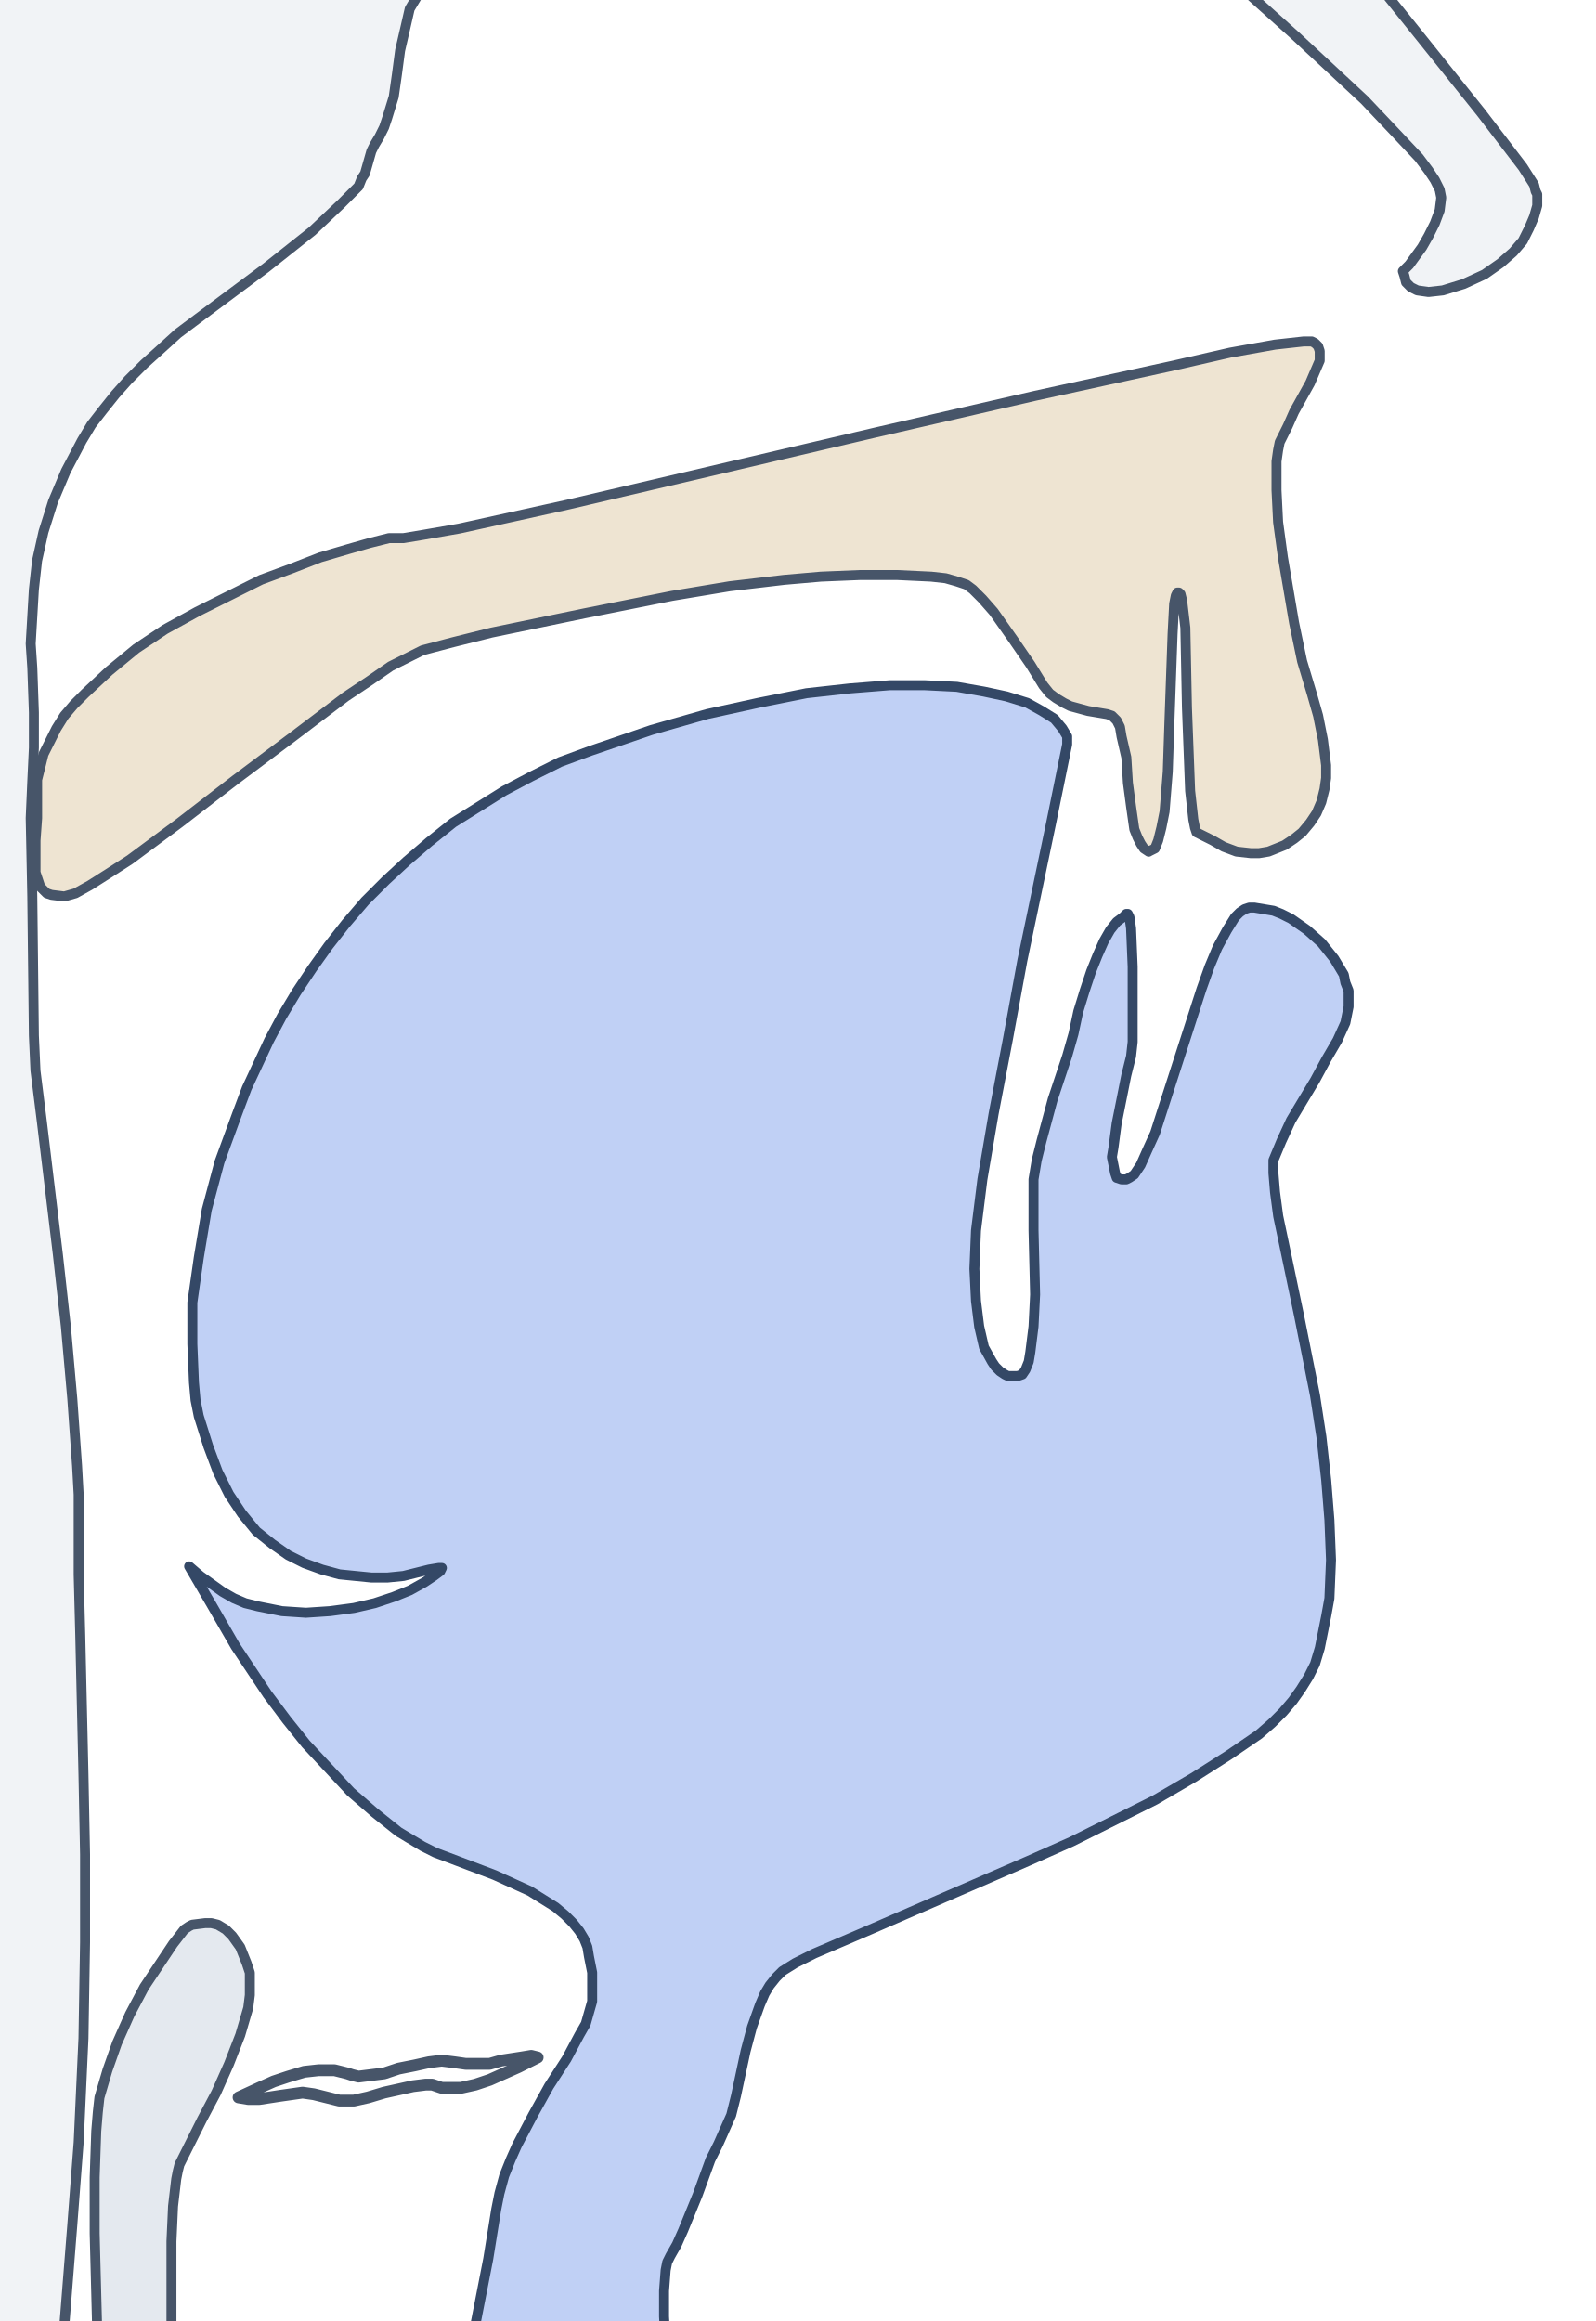
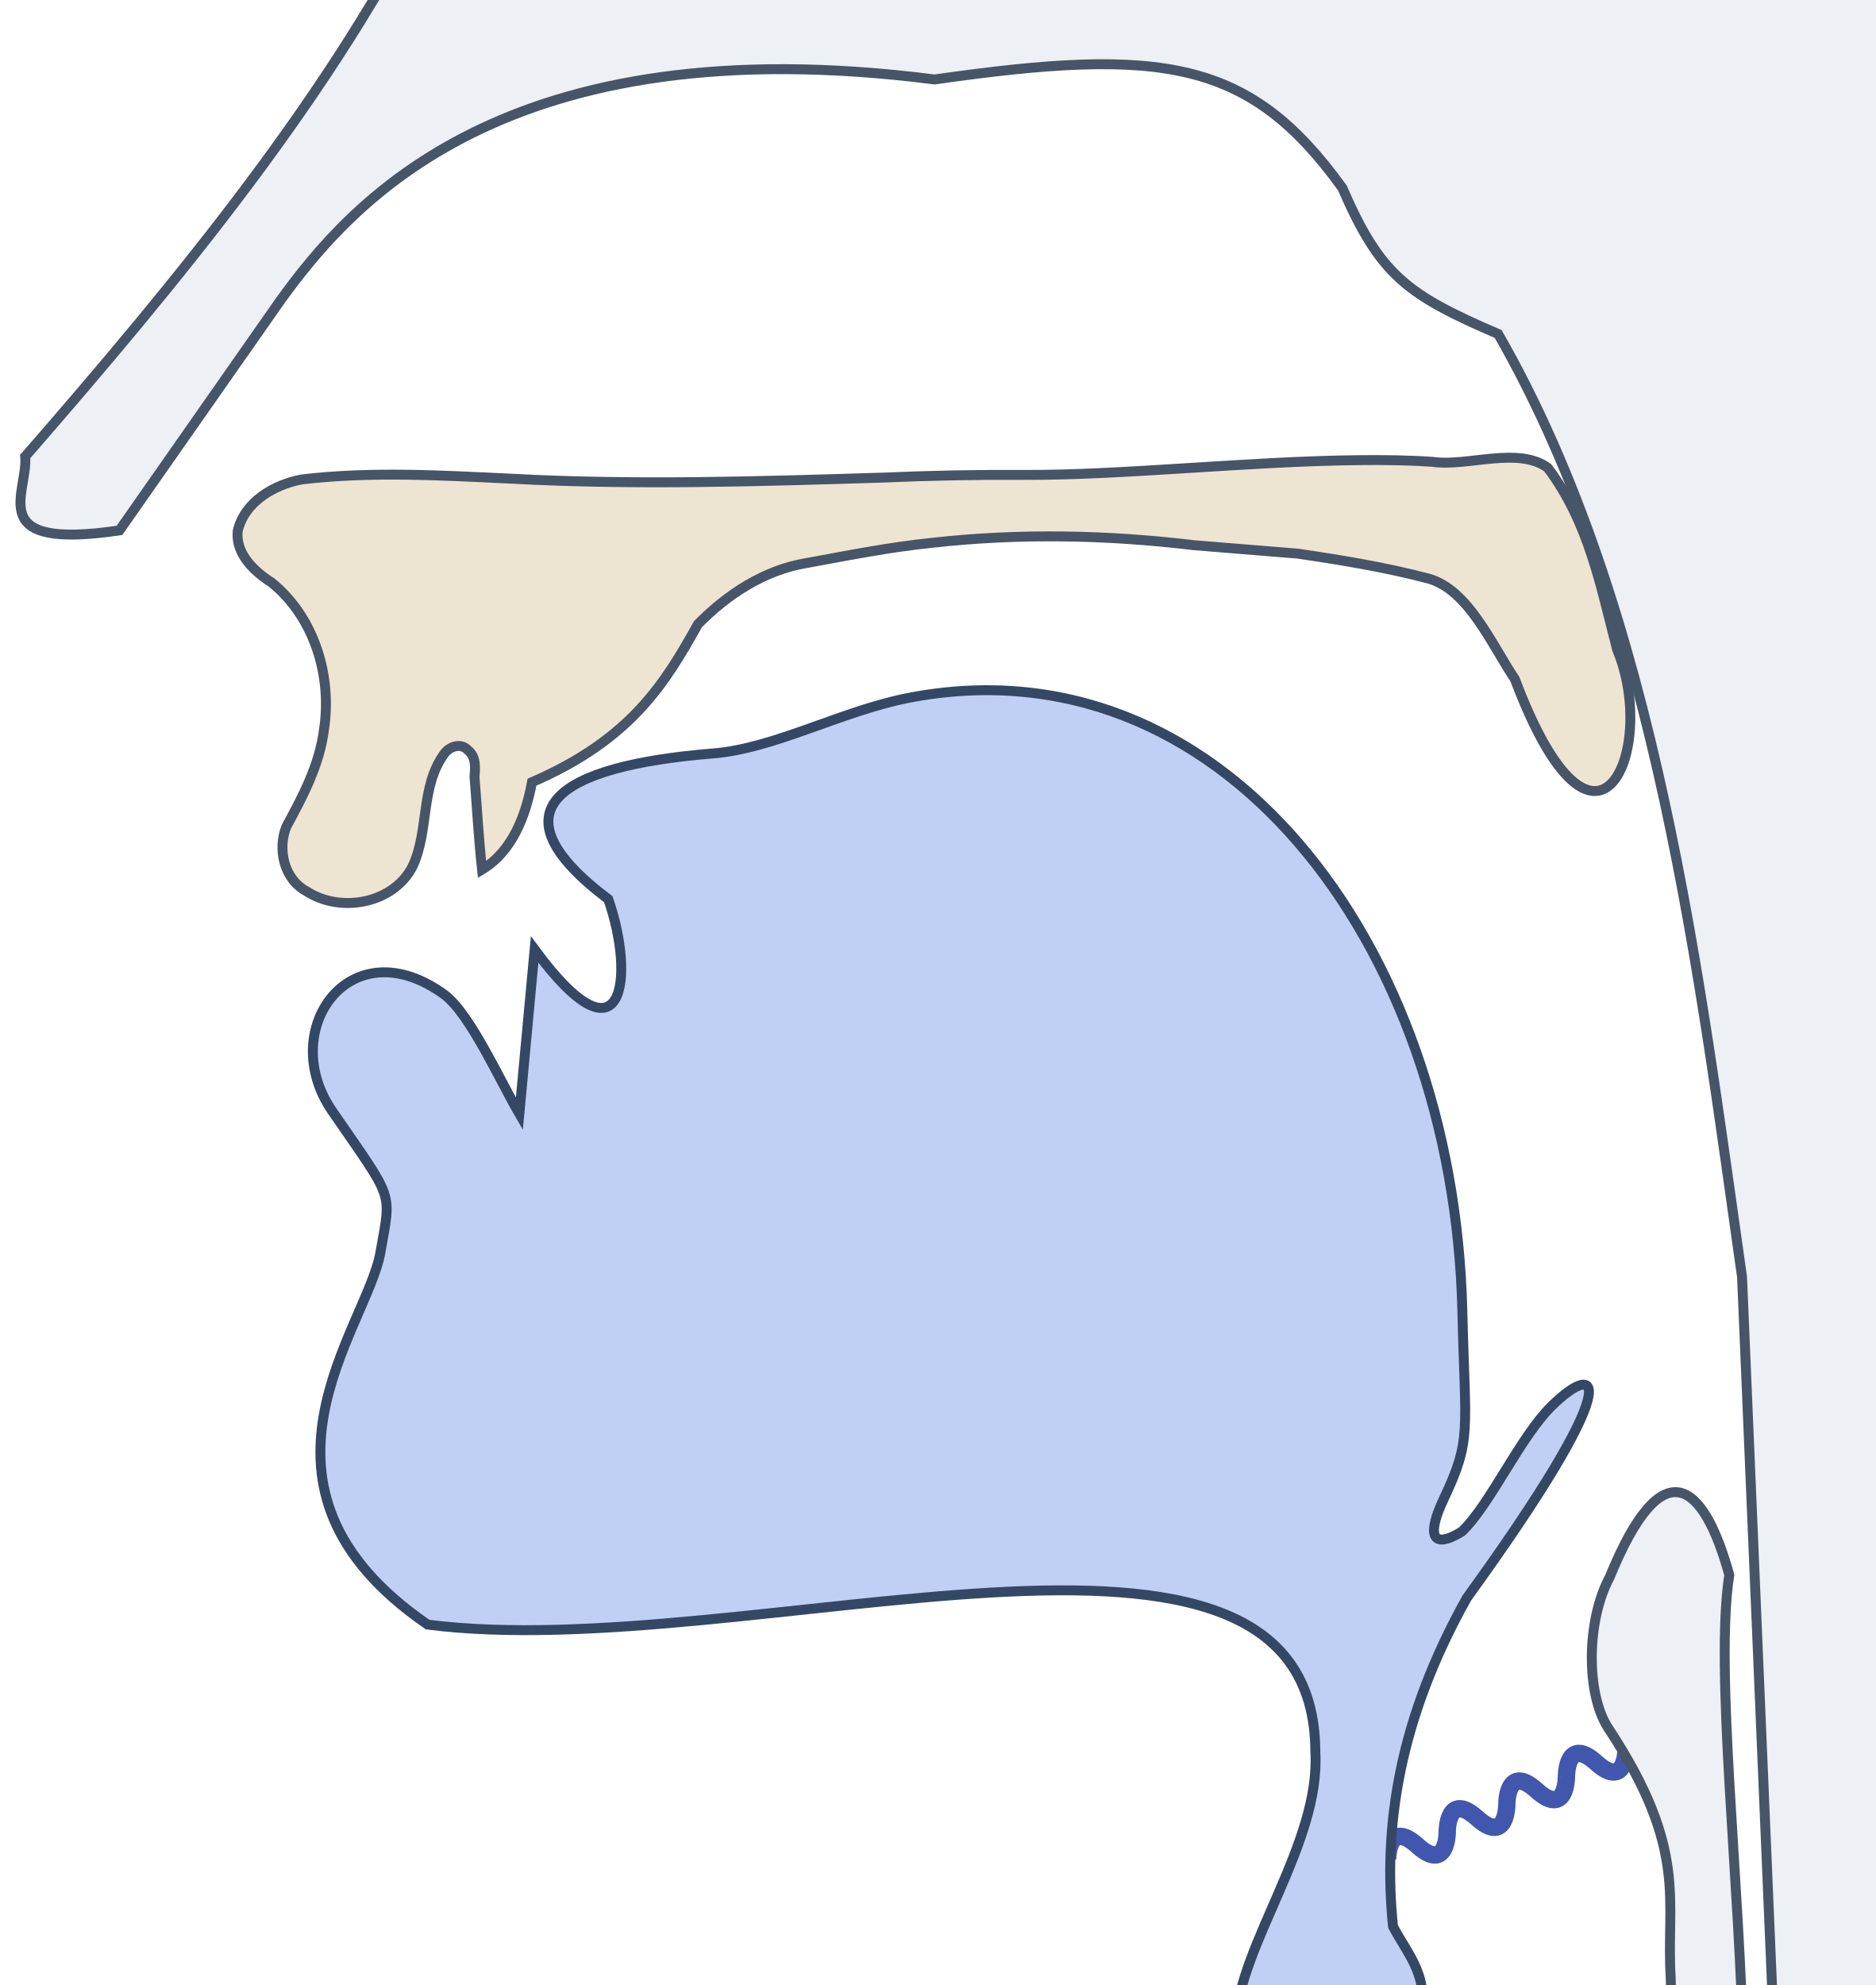
- <svg xmlns="http://www.w3.org/2000/svg" viewBox="88 90 88 128" id="svg2" height="640" width="440" version="1.0">
-   <defs id="defs4">
-     <pattern y="0" x="0" height="6" width="6" patternUnits="userSpaceOnUse" id="WMFhbasepattern" />
-   </defs>
-   <path id="path7" d="m 98.249,244.475 0,0 -0.176,-5.115 -0.441,-11.465 -0.177,-6.262 0,-5.644 0,-2.381 0.088,-1.94 0.176,-1.499 0.088,-0.441 0.088,-0.353 0,0 1.235,-2.469 0.794,-1.499 0.706,-1.587 0.618,-1.588 0.441,-1.499 0.088,-0.706 0,-0.618 0,-0.617 -0.176,-0.529 0,0 -0.353,-0.882 -0.441,-0.617 -0.353,-0.353 -0.441,-0.265 -0.353,-0.088 -0.353,0 -0.706,0.088 0,0 -0.176,0.088 -0.265,0.177 -0.617,0.794 -0.706,1.058 -0.882,1.323 -0.794,1.499 -0.706,1.587 -0.529,1.499 -0.441,1.499 0,0 -0.088,0.794 -0.088,1.058 -0.088,2.558 0,3.087 0.088,3.352 0.176,6.791 0,2.91 0,2.381 0,0 -0.176,9.878 -0.088,5.997 5.027,0 z" style="fill:#e4e9ef;fill-opacity:1;fill-rule:nonzero;stroke:#475569;stroke-width:0.55;stroke-linecap:round;stroke-linejoin:round;stroke-miterlimit:4;stroke-dasharray:none;stroke-opacity:1" />
-   <path id="path9" d="m 88.988,244.475 0,0 1.499,-14.199 1.058,-11.994 0.441,-5.556 0.353,-4.586 0,0 0.264,-5.732 0.088,-5.292 0,-4.851 -0.088,-4.41 -0.176,-7.673 -0.088,-3.352 0,-2.91 0,0 0,-1.499 -0.088,-1.588 -0.264,-3.704 -0.353,-3.969 -0.441,-3.969 -0.882,-7.32 -0.353,-2.822 -0.088,-1.94 0,0 -0.088,-7.673 -0.088,-4.321 0.088,-2.029 0.088,-1.852 0,0 0,-0.97 0,-0.97 -0.088,-2.469 -0.088,-1.323 0.088,-1.499 0.088,-1.499 0.176,-1.587 0.353,-1.588 0.529,-1.676 0.706,-1.676 0.882,-1.676 0.529,-0.882 0.617,-0.794 0.706,-0.882 0.706,-0.794 0.882,-0.882 0.882,-0.794 0.97,-0.882 1.058,-0.794 0,0 3.792,-2.822 2.558,-2.029 1.588,-1.499 0.529,-0.529 0.441,-0.441 0.176,-0.441 0.176,-0.265 0.176,-0.617 0.176,-0.617 0.176,-0.353 0.265,-0.441 0,0 0.264,-0.529 0.176,-0.529 0.353,-1.147 0.176,-1.234 0.176,-1.323 0.265,-1.146 0.264,-1.147 0.264,-0.441 0.265,-0.441 0.353,-0.441 0.441,-0.265 0,0 1.676,-0.794 2.91,-1.058 3.704,-1.411 4.233,-1.411 4.145,-1.323 3.881,-1.058 1.764,-0.441 1.411,-0.265 1.147,-0.176 0.882,0 0,0 1.676,0.264 2.117,0.618 2.558,0.882 2.734,0.97 2.646,1.235 2.646,1.323 1.146,0.617 1.058,0.706 0.97,0.618 0.794,0.706 0,0 3.44,3.087 3.792,3.528 1.587,1.676 1.411,1.499 0.529,0.706 0.353,0.529 0.264,0.529 0.088,0.441 0,0 -0.088,0.706 -0.264,0.706 -0.353,0.706 -0.353,0.618 -0.706,0.97 -0.353,0.353 0,0 0.088,0.264 0.088,0.353 0.265,0.265 0.353,0.176 0.618,0.088 0.794,-0.088 1.146,-0.353 0,0 1.147,-0.529 0.882,-0.618 0.706,-0.617 0.529,-0.617 0.353,-0.706 0.264,-0.618 0.177,-0.618 0,-0.617 0,0 -0.088,-0.176 -0.088,-0.353 -0.617,-0.97 -2.293,-2.998 -3.175,-3.969 -3.616,-4.498 -7.144,-8.731 -2.646,-3.351 -0.794,-1.147 -0.529,-0.794 0,0 -0.264,-0.618 -0.176,-0.617 -0.088,-0.706 -0.088,-0.794 0,-1.676 0.176,-1.764 0.353,-3.881 0.088,-2.028 0,-2.029 0,0 -0.088,-0.97 -0.176,-1.058 -0.441,-1.94 -0.617,-1.852 -0.617,-1.764 -0.706,-1.411 -0.529,-1.147 -0.529,-0.97 0,0 -0.177,-0.706 -0.706,-1.94 -1.146,-2.91 -0.794,-1.852 -0.97,-1.94 -1.058,-2.205 -1.235,-2.205 -1.411,-2.381 -1.587,-2.469 -1.764,-2.558 -1.94,-2.558 -2.117,-2.558 -2.381,-2.558 -2.558,-2.469 -2.734,-2.381 -1.499,-1.147 -1.499,-1.147 -1.587,-1.147 -1.588,-1.058 -1.676,-1.058 -1.764,-0.97 -1.764,-0.97 -1.852,-0.97 -1.94,-0.794 L 108.303,4.674 106.274,3.969 104.157,3.263 102.041,2.646 99.748,2.028 97.455,1.587 95.074,1.147 92.604,0.794 90.135,0.529 87.577,0.353 84.931,0.265 82.197,0.176 79.375,0.265 76.553,0.441 73.643,0.706 70.556,1.058 l -2.999,0.529 -3.175,0.529 -3.263,0.706 0,0 -3.175,0.794 -3.175,0.794 -2.998,0.794 -2.822,0.97 -2.822,0.882 -2.646,0.97 -2.557,0.97 -2.469,1.058 -2.381,1.058 -2.205,1.058 -2.205,1.147 -2.117,1.147 -1.94,1.147 -1.94,1.235 -1.764,1.235 -1.764,1.235 -1.587,1.235 -1.587,1.323 -1.499,1.235 -1.323,1.323 -1.323,1.323 -1.323,1.323 -1.147,1.411 -1.147,1.323 -0.97,1.411 -0.97,1.323 -0.97,1.411 -0.794,1.411 -1.587,2.734 -1.235,2.822 -1.147,2.734 -0.882,2.822 -0.794,2.646 -0.529,2.646 -0.441,2.646 -0.353,2.558 -0.176,2.469 -0.088,2.293 -0.088,2.293 0.088,2.117 0.176,3.881 0.176,3.263 0.176,2.557 0,0 0.176,2.469 0.441,2.999 0.617,3.439 0.794,3.881 1.058,4.057 1.147,4.321 1.411,4.41 1.499,4.41 1.676,4.498 1.764,4.233 1.94,4.057 0.97,1.941 0.97,1.852 1.058,1.764 1.058,1.676 1.058,1.499 1.147,1.411 1.058,1.323 1.147,1.146 1.147,0.97 1.147,0.794 0,0 1.147,0.794 1.147,0.882 1.235,0.882 1.147,1.058 2.381,2.205 2.381,2.469 2.293,2.646 2.205,2.646 2.117,2.734 2.028,2.822 1.852,2.646 1.676,2.558 1.587,2.381 1.323,2.117 1.852,3.351 0.529,1.058 0.264,0.618 0,0 0.177,0.441 0.264,0.618 0.794,1.764 1.058,2.293 0.529,1.411 0.529,1.411 0.441,1.587 0.441,1.676 0.353,1.852 0.265,1.852 0.088,1.852 -0.088,2.028 -0.176,2.029 -0.441,2.117 0,0 -1.323,5.556 -1.676,7.761 -3.881,18.256 -4.763,23.107 45.156,0 z" style="fill:#f1f3f6;fill-opacity:1;fill-rule:nonzero;stroke:#475569;stroke-width:0.55;stroke-linecap:round;stroke-linejoin:round;stroke-miterlimit:4;stroke-dasharray:none;stroke-opacity:1" />
-   <path id="path11" d="m 112.095,205.052 0,0 -0.265,-0.088 -0.353,0 -0.706,0.088 -0.794,0.177 -0.794,0.176 -0.882,0.265 -0.794,0.176 -0.794,0 -0.353,-0.088 -0.353,-0.088 0,0 -0.706,-0.176 -0.617,-0.088 -0.618,0.088 -0.618,0.088 -1.146,0.176 -0.618,0 -0.529,-0.088 0,0 1.146,-0.529 0.794,-0.353 0.794,-0.264 0.882,-0.265 0.794,-0.088 0.882,0 0.353,0.088 0.353,0.088 0,0 0.264,0.088 0.353,0.088 0.706,-0.088 0.706,-0.088 0.794,-0.264 0.882,-0.176 0.794,-0.176 0.706,-0.088 0.706,0.088 0,0 0.617,0.088 0.706,0 0.618,0 0.618,-0.177 1.146,-0.176 0.529,-0.088 0.353,0.088 0,0 -1.058,0.529 -1.587,0.706 -0.794,0.265 -0.794,0.176 -0.706,0 -0.353,0 -0.264,-0.088 0,0 z" style="fill:none;stroke:#475569;stroke-width:0.65;stroke-linecap:round;stroke-linejoin:round;stroke-miterlimit:4;stroke-dasharray:none;stroke-opacity:1" />
-   <path id="path13" d="m 151.342,136.966 0,0 0.176,-0.088 0.176,-0.088 0.176,-0.441 0.176,-0.706 0.176,-0.882 0.176,-2.205 0.088,-2.646 0.177,-4.939 0.088,-1.676 0.088,-0.441 0.088,-0.176 0,0 0.088,0 0.088,0.088 0.088,0.353 0.177,1.499 0.088,4.41 0.176,4.586 0.176,1.587 0.088,0.441 0.088,0.264 0,0 0.882,0.441 0.618,0.353 0.706,0.264 0.794,0.088 0.441,0 0.529,-0.088 0.441,-0.176 0.441,-0.177 0.529,-0.353 0.441,-0.353 0,0 0.441,-0.529 0.353,-0.529 0.265,-0.617 0.176,-0.706 0.088,-0.617 0,-0.706 -0.177,-1.411 -0.264,-1.323 -0.353,-1.235 -0.529,-1.764 0,0 -0.441,-2.117 -0.618,-3.616 -0.265,-1.94 -0.088,-1.764 0,-1.588 0.088,-0.617 0.088,-0.441 0,0 0.441,-0.882 0.353,-0.794 0.882,-1.587 0.265,-0.618 0.265,-0.617 0,-0.529 -0.088,-0.265 -0.176,-0.176 0,0 -0.176,-0.088 -0.441,0 -1.587,0.176 -2.469,0.441 -3.087,0.706 -7.673,1.676 -8.819,2.029 -16.933,3.969 -5.997,1.323 -2.028,0.353 -1.058,0.176 0,0 -0.794,0 -1.058,0.265 -1.234,0.353 -1.499,0.441 -1.587,0.618 -1.676,0.618 -1.764,0.882 -1.764,0.882 -1.764,0.97 -1.587,1.058 -1.499,1.235 -1.323,1.235 -0.618,0.617 -0.529,0.618 -0.441,0.706 -0.353,0.706 -0.353,0.706 -0.176,0.706 -0.177,0.706 0,0.794 0,0 0,1.323 -0.088,1.235 0,0.97 0,0.794 0.176,0.529 0.088,0.265 0.176,0.176 0.177,0.177 0.264,0.088 0.706,0.088 0,0 0.617,-0.176 0.794,-0.441 0.97,-0.617 1.235,-0.794 2.734,-2.028 3.087,-2.381 3.175,-2.381 2.911,-2.205 1.323,-0.882 1.147,-0.794 1.058,-0.529 0.706,-0.353 0,0 1.676,-0.441 2.117,-0.529 5.116,-1.058 4.851,-0.97 3.175,-0.529 0,0 2.999,-0.353 2.029,-0.177 2.117,-0.088 2.117,0 1.852,0.088 0.794,0.088 0.618,0.176 0.529,0.176 0.353,0.264 0,0 0.529,0.529 0.618,0.706 1.058,1.499 0.97,1.411 0.706,1.146 0,0 0.353,0.441 0.353,0.264 0.441,0.265 0.353,0.176 0.97,0.264 1.058,0.177 0,0 0.264,0.088 0.265,0.265 0.176,0.353 0.088,0.529 0.264,1.147 0.088,1.411 0.176,1.323 0.177,1.235 0.176,0.441 0.177,0.353 0.176,0.265 0.265,0.176 0,0 z" style="fill:#eee4d2;fill-opacity:1;fill-rule:nonzero;stroke:#475569;stroke-width:0.55;stroke-linecap:round;stroke-linejoin:round;stroke-miterlimit:4;stroke-dasharray:none;stroke-opacity:1" />
-   <path id="path15" d="m 122.237,244.475 0,0 1.235,-7.673 0.97,-6.173 0.353,-2.558 0.176,-1.94 0,0 0,-1.587 0,-1.764 -0.264,-3.439 -0.088,-1.588 0,-1.411 0.088,-1.146 0.088,-0.441 0.176,-0.353 0,0 0.353,-0.618 0.353,-0.794 0.794,-1.941 0.706,-1.94 0.441,-0.882 0.353,-0.794 0,0 0.353,-0.794 0.264,-1.058 0.529,-2.469 0.353,-1.323 0.441,-1.235 0.265,-0.617 0.265,-0.441 0.353,-0.441 0.353,-0.353 0,0 0.706,-0.441 1.058,-0.529 3.087,-1.323 4.057,-1.764 4.674,-2.029 2.381,-1.058 2.293,-1.146 2.293,-1.147 2.117,-1.235 1.94,-1.235 1.676,-1.147 0.706,-0.617 0.618,-0.617 0.529,-0.618 0.441,-0.618 0,0 0.441,-0.706 0.353,-0.706 0.265,-0.882 0.176,-0.882 0.177,-0.882 0.176,-0.97 0.088,-2.117 -0.088,-2.205 -0.176,-2.205 -0.265,-2.381 -0.353,-2.293 -0.882,-4.409 -0.794,-3.793 -0.353,-1.676 -0.176,-1.323 -0.088,-1.058 0,-0.706 0,0 0.441,-1.058 0.529,-1.147 1.323,-2.205 0.618,-1.146 0.617,-1.058 0.441,-0.97 0.088,-0.441 0.088,-0.441 0,0 0,-0.441 0,-0.441 -0.176,-0.441 -0.088,-0.441 -0.529,-0.882 -0.706,-0.882 -0.794,-0.706 -0.882,-0.617 -0.529,-0.265 -0.441,-0.176 -0.529,-0.088 -0.529,-0.088 0,0 -0.264,0 -0.265,0.088 -0.265,0.177 -0.264,0.264 -0.441,0.706 -0.529,0.97 -0.441,1.058 -0.441,1.235 -0.882,2.734 -0.882,2.734 -0.794,2.469 -0.441,0.97 -0.353,0.794 -0.353,0.529 -0.265,0.176 -0.176,0.088 0,0 -0.264,0 -0.265,-0.088 -0.088,-0.264 -0.088,-0.441 -0.088,-0.441 0.088,-0.529 0.176,-1.323 0.529,-2.646 0.264,-1.058 0.088,-0.794 0,0 0,-4.145 -0.088,-2.117 -0.088,-0.617 -0.088,-0.176 -0.088,0 0,0 -0.176,0.176 -0.353,0.264 -0.353,0.441 -0.353,0.617 -0.353,0.794 -0.353,0.882 -0.353,1.058 -0.353,1.146 0,0 -0.265,1.235 -0.353,1.234 -0.794,2.381 -0.618,2.293 -0.264,1.058 -0.176,1.058 0,0 0,1.235 0,1.587 0.088,3.528 -0.088,1.764 -0.176,1.411 -0.088,0.529 -0.176,0.441 -0.177,0.265 -0.264,0.088 0,0 -0.264,0 -0.265,0 -0.176,-0.088 -0.264,-0.176 -0.265,-0.264 -0.176,-0.265 -0.441,-0.794 -0.264,-1.147 -0.176,-1.411 -0.088,-1.764 0.088,-2.117 0,0 0.353,-2.822 0.618,-3.616 0.794,-4.145 0.794,-4.322 1.588,-7.584 0.882,-4.322 0,0 0,-0.441 -0.264,-0.441 -0.441,-0.529 -0.706,-0.441 -0.794,-0.441 -1.146,-0.353 -1.235,-0.265 -1.499,-0.264 -1.764,-0.088 -1.94,0 -2.205,0.177 -2.381,0.264 -2.646,0.529 -2.822,0.618 -3.087,0.882 -3.351,1.147 0,0 -1.676,0.617 -1.587,0.794 -1.499,0.794 -1.411,0.882 -1.411,0.882 -1.323,1.058 -1.235,1.058 -1.146,1.058 -1.147,1.146 -1.058,1.235 -0.97,1.235 -0.882,1.235 -0.882,1.323 -0.794,1.323 -0.706,1.323 -0.617,1.323 -0.618,1.323 -0.529,1.411 -0.97,2.646 -0.706,2.646 -0.441,2.646 -0.353,2.469 0,2.293 0.088,2.117 0.088,0.97 0.176,0.882 0,0 0.529,1.676 0.529,1.411 0.617,1.235 0.706,1.058 0.794,0.97 0.882,0.706 0.882,0.617 0.882,0.441 0.97,0.353 0.97,0.264 0.882,0.088 0.882,0.088 0.882,0 0.882,-0.088 0.706,-0.176 0.706,-0.176 0,0 0.529,-0.088 0.176,0 0,0 -0.088,0.177 -0.353,0.264 -0.529,0.353 -0.794,0.441 -0.882,0.353 -1.058,0.353 -1.146,0.264 -1.323,0.176 -1.323,0.088 -1.323,-0.088 -1.323,-0.265 -0.706,-0.176 -0.618,-0.265 -0.618,-0.353 -0.617,-0.441 -0.617,-0.441 -0.618,-0.529 0,0 1.235,2.117 1.323,2.293 1.764,2.646 1.058,1.411 1.058,1.323 1.235,1.323 1.234,1.323 1.323,1.147 1.323,1.058 1.323,0.794 0.706,0.353 0.706,0.264 0,0 2.558,0.97 1.94,0.882 0.706,0.441 0.706,0.441 0.529,0.441 0.441,0.441 0.353,0.441 0.265,0.441 0.176,0.441 0.088,0.529 0.176,0.882 0,1.058 0,0 0,0.529 -0.176,0.618 -0.176,0.617 -0.353,0.617 -0.706,1.323 -0.97,1.499 -0.882,1.588 -0.882,1.676 -0.353,0.794 -0.353,0.882 -0.264,0.97 -0.176,0.882 0,0 -0.441,2.734 -0.794,4.057 -2.293,10.407 -2.293,9.878 -0.882,3.616 -0.529,1.94 14.111,0 z" style="fill:#c0d0f5;fill-opacity:1;fill-rule:nonzero;stroke:#344866;stroke-width:0.55;stroke-linecap:round;stroke-linejoin:round;stroke-miterlimit:4;stroke-dasharray:none;stroke-opacity:1" />
+ <svg xmlns="http://www.w3.org/2000/svg" width="378" height="400" version="1.1" style="fill:#edf0f4;stroke-width:2;stroke:#475569" viewBox="0 0 378 400">
+   <path d="m279.66 374.71s-0.052-8.264 6.005-2.786c6.058 5.478 6.005-2.786 6.005-2.786m24.022-11.146s-0.052-8.264 6.005-2.786c6.058 5.478 6.005-2.786 6.005-2.786m-24.022 11.146s-0.052-8.264 6.005-2.786c6.058 5.478 6.005-2.786 6.005-2.786m-24.022 11.146s-0.052-8.264 6.005-2.786c6.058 5.478 6.005-2.786 6.005-2.786" style="fill:none;stroke:#4157ad;stroke-width:3.5" />
+   <path d="m256.36 487.8 24.898 0.513c-2.313-9.671-7.136-25.469-1.797-33.111 5.081-4.463 14.469-17.943 2e-5 -24.384-7.9-10.468 5.216-16.879 6.417-23.101 2.763-8.988-2.119-13.729-5.133-19.507-2.082-20.237 1.261-41.888 14.887-66.223 32.357-44.68 26.743-48.177 17.063-38.641-6.375 6.28-12.334 19.813-18.09 25.294-6.428 3.924-6.846 0.189-3.693-6.473 5.771-12.195 4.373-13.36 3.804-37.985-1.81-74.704-49.159-135.87-111.86-123.5-13.25 2.614-26.835 10.151-39.064 11.137-31.425 2.534-44.953 11.47-21.202 29.384 5.445 15.644 3.255 34.684-14.843 10.134l-3.08 33.111c-3.876-6.641-9.836-19.951-14.988-23.932-19.005-13.98-34.016 6.961-22.743 23.355 12.588 18.306 11.947 15.858 9.724 28.531-2.678 15.267-30.943 47.203 9.527 74.973 64.714 8.286 178.72-34.066 178.9 25.668 1.091 18.285-15.333 38.921-16.027 54.415-1.356 30.306 11.051 52.548 7.3 80.34z" style="fill:#c0d0f5;stroke:#344866;stroke-width:2" />
+   <path d="m360.83 487.8 170.95 1.027c-6.391-59.243-13.328-118.18 2.567-178.65 6.467-12.733 15.101-30.264 23.104-37.388 12.911-11.493 25.29-25.102 32.852-45.262 19.289-44.528 28.826-117.25 27.742-188.53-0.96-63.116-10.818-134.38-54.95-198.03-36.116-51.883-129.93-106.41-283.88-86.243-175.2 52.486-194.47 120.95-200.21 138.09-3.776 36.542 13.747 56.022 8.214 85.217-19.752 40.433-51.633 78.907-82.137 113.96 0.609 7.415-8.437 18.968 18.994 14.887l32.341-46.202c14.192-19.712 45.295-55.755 131.93-44.662 46.124-6.597 63.522-3.983 82.177 21.841 7.583 17.492 12.913 21.503 31.408 29.448 32.157 55.976 40.741 131.37 49.148 189.99z" />
+   <path d="m261.51 111.56c8.868 1.303 17.746 2.757 26.417 5.04 8.034 2.264 12.706 13.309 17.368 20.238 16.459 43.63 28.952 14.046 20.624-5.909-3.436-13.212-5.734-25.642-13.98-36.649-5.92-4.392-16.27-0.193-23.17-1.212-4.998-0.347-10.013-0.394-15.021-0.341-22.484 0.241-47.333 3.062-67.391 2.973-9.422-0.061-18.84 0.129-28.252 0.537-25.001 0.771-50.04 1.577-75.036 0.225-14.065-0.666-28.234-1.513-42.255 0.151-5.59 1.04-11.564 4.522-12.914 10.416-0.45 4.56 3.304 8.094 6.823 10.349 8.661 6.988 12.235 18.902 10.565 29.688-0.888 7.026-4.234 13.377-7.575 19.507-1.83 4.575-0.483 10.627 4.084 13.035 6.84 4.466 17.549 2.487 21.358-5.039 3.373-7.197 1.522-16.019 6.36-22.655 1.095-1.529 3.385-2.287 4.805-0.731 1.634 1.304 1.482 3.505 1.308 5.337 0.498 6.239 0.842 12.492 1.52 18.715 6.129-3.696 8.816-10.898 10.067-17.614 20.142-8.713 26.893-20.128 33.45-31.839 5.928-6.026 13.361-10.903 21.817-12.311 8.476-1.546 16.941-3.244 25.525-4.103 17.49-1.956 35.182-1.593 52.643 0.497z" style="fill:#eee4d2;stroke:#475569;stroke-width:2" />
+   <path d="m333.11 488.83 17.35 0.44c3.448 0.087 1.256-58.443 0.949-73.935-0.719-36.326-5.882-78.831-2.899-97.966-5.203-18.85-13.474-25.607-24.128 0.513-4.63 8.529-4.819 23.45-0.255 30.366 16.283 24.679 11.595 34.661 12.576 50.23 0.745 30.757 1.126 60.012-3.594 90.35z" />
</svg>
